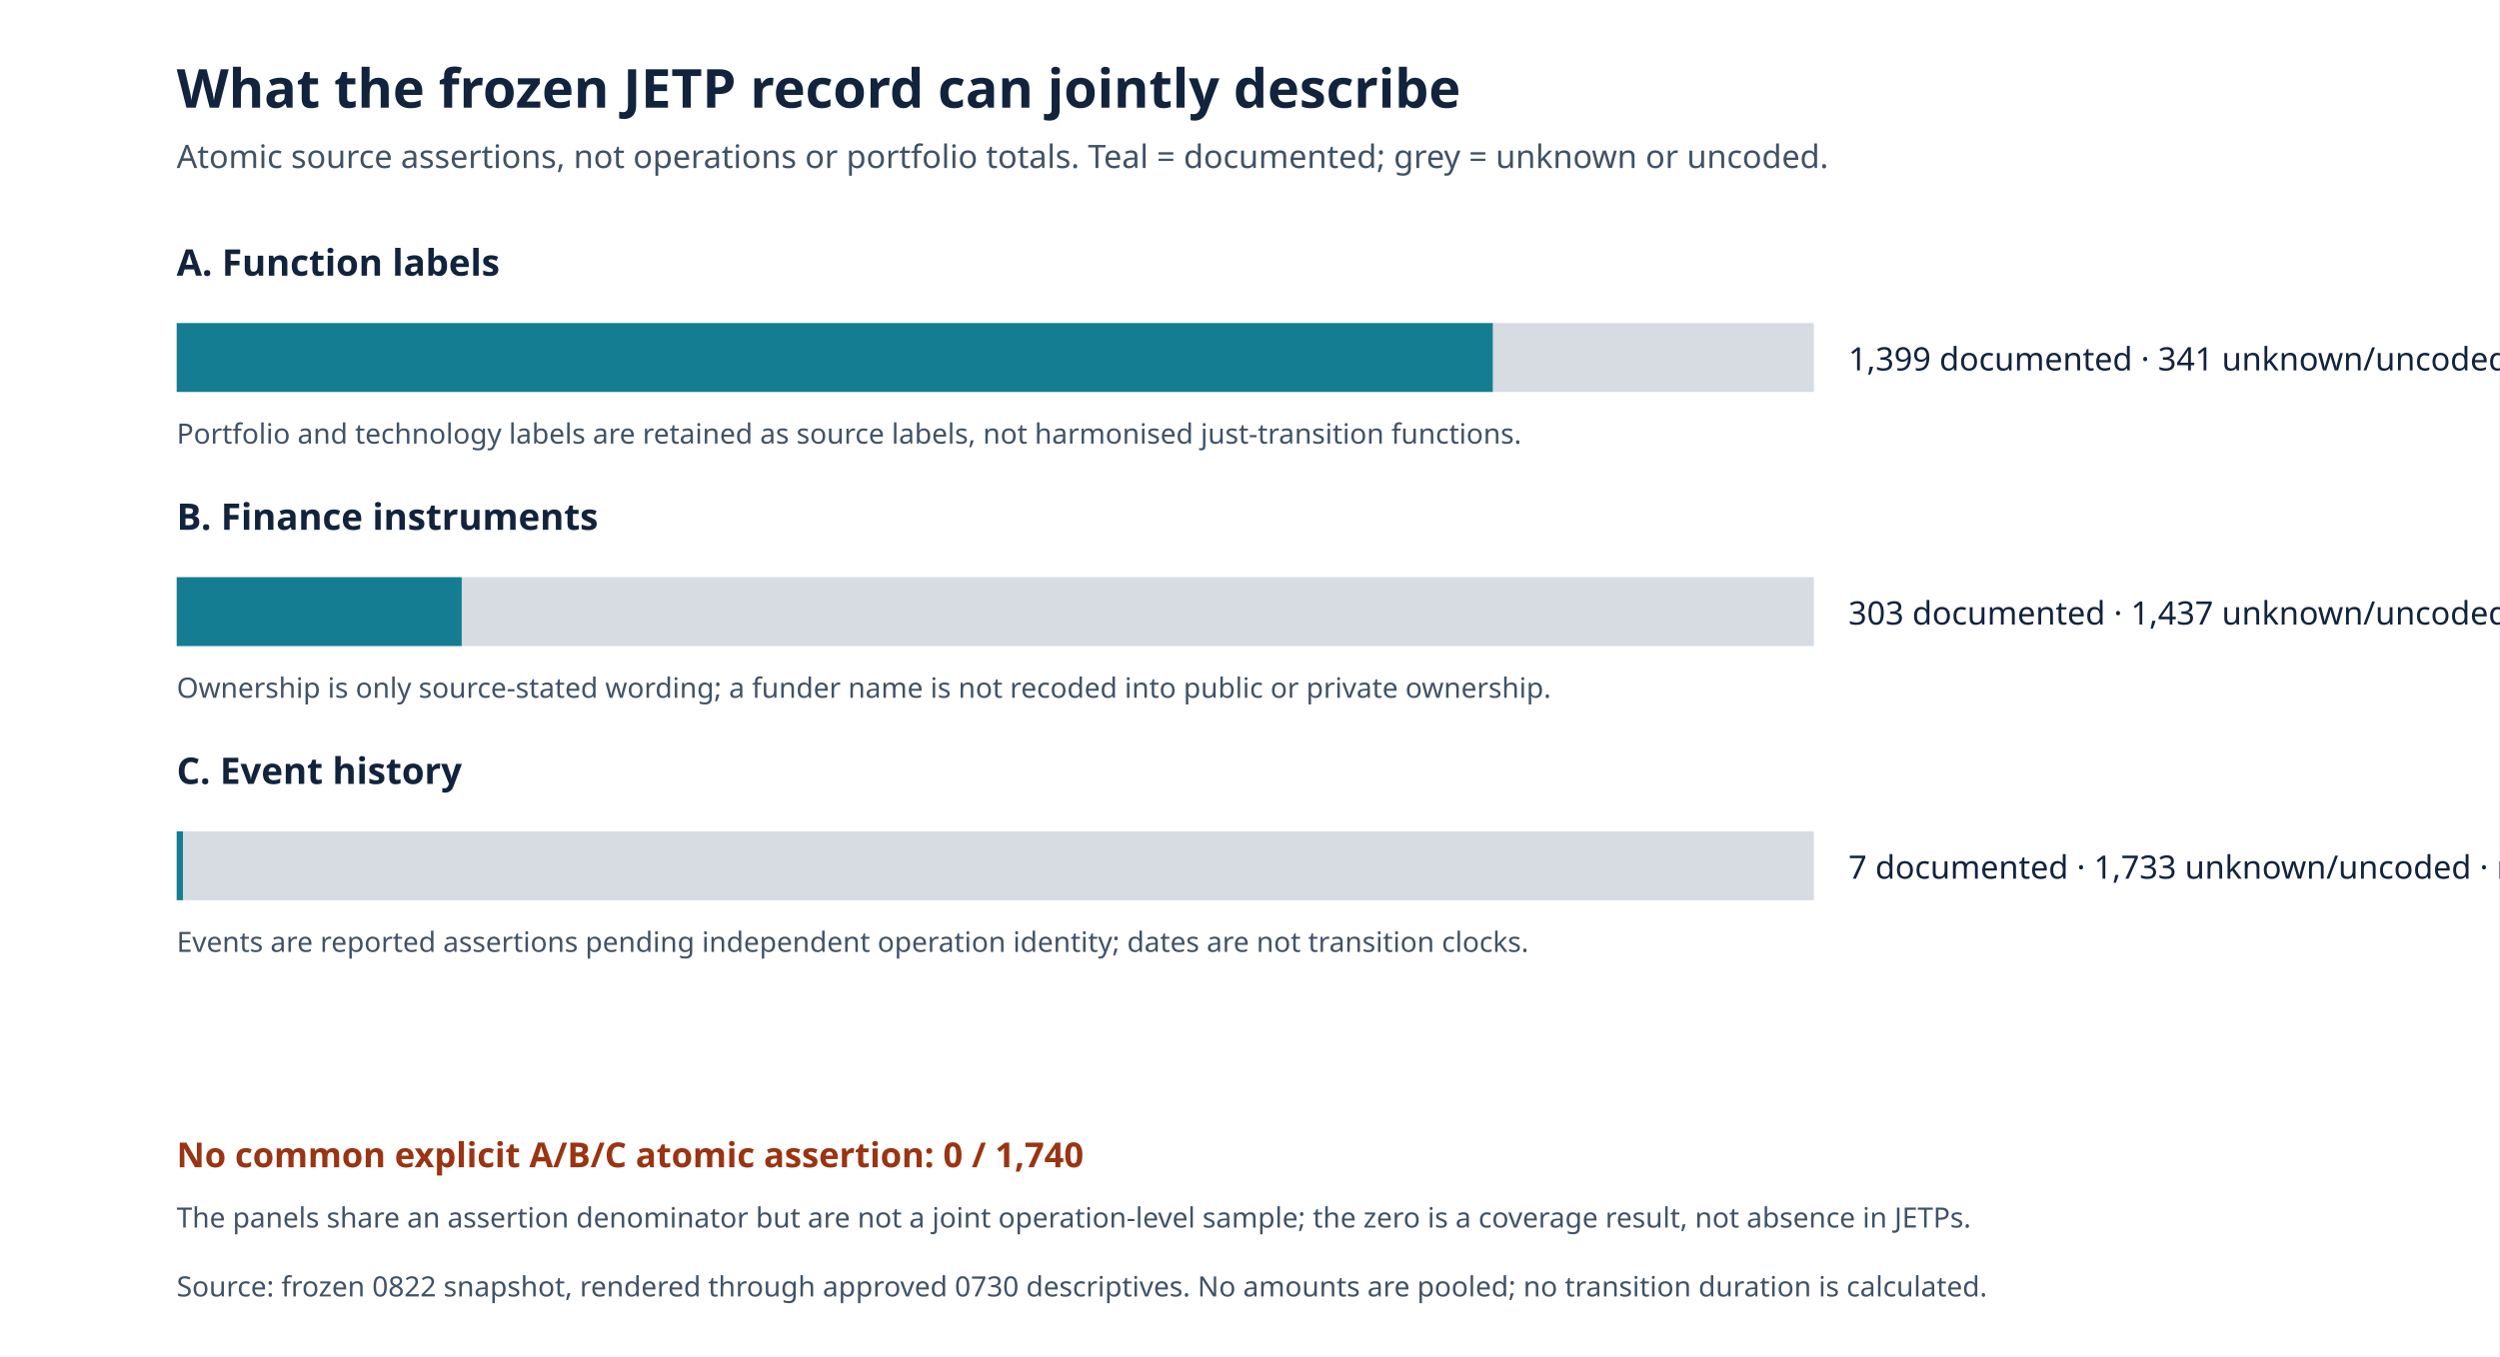
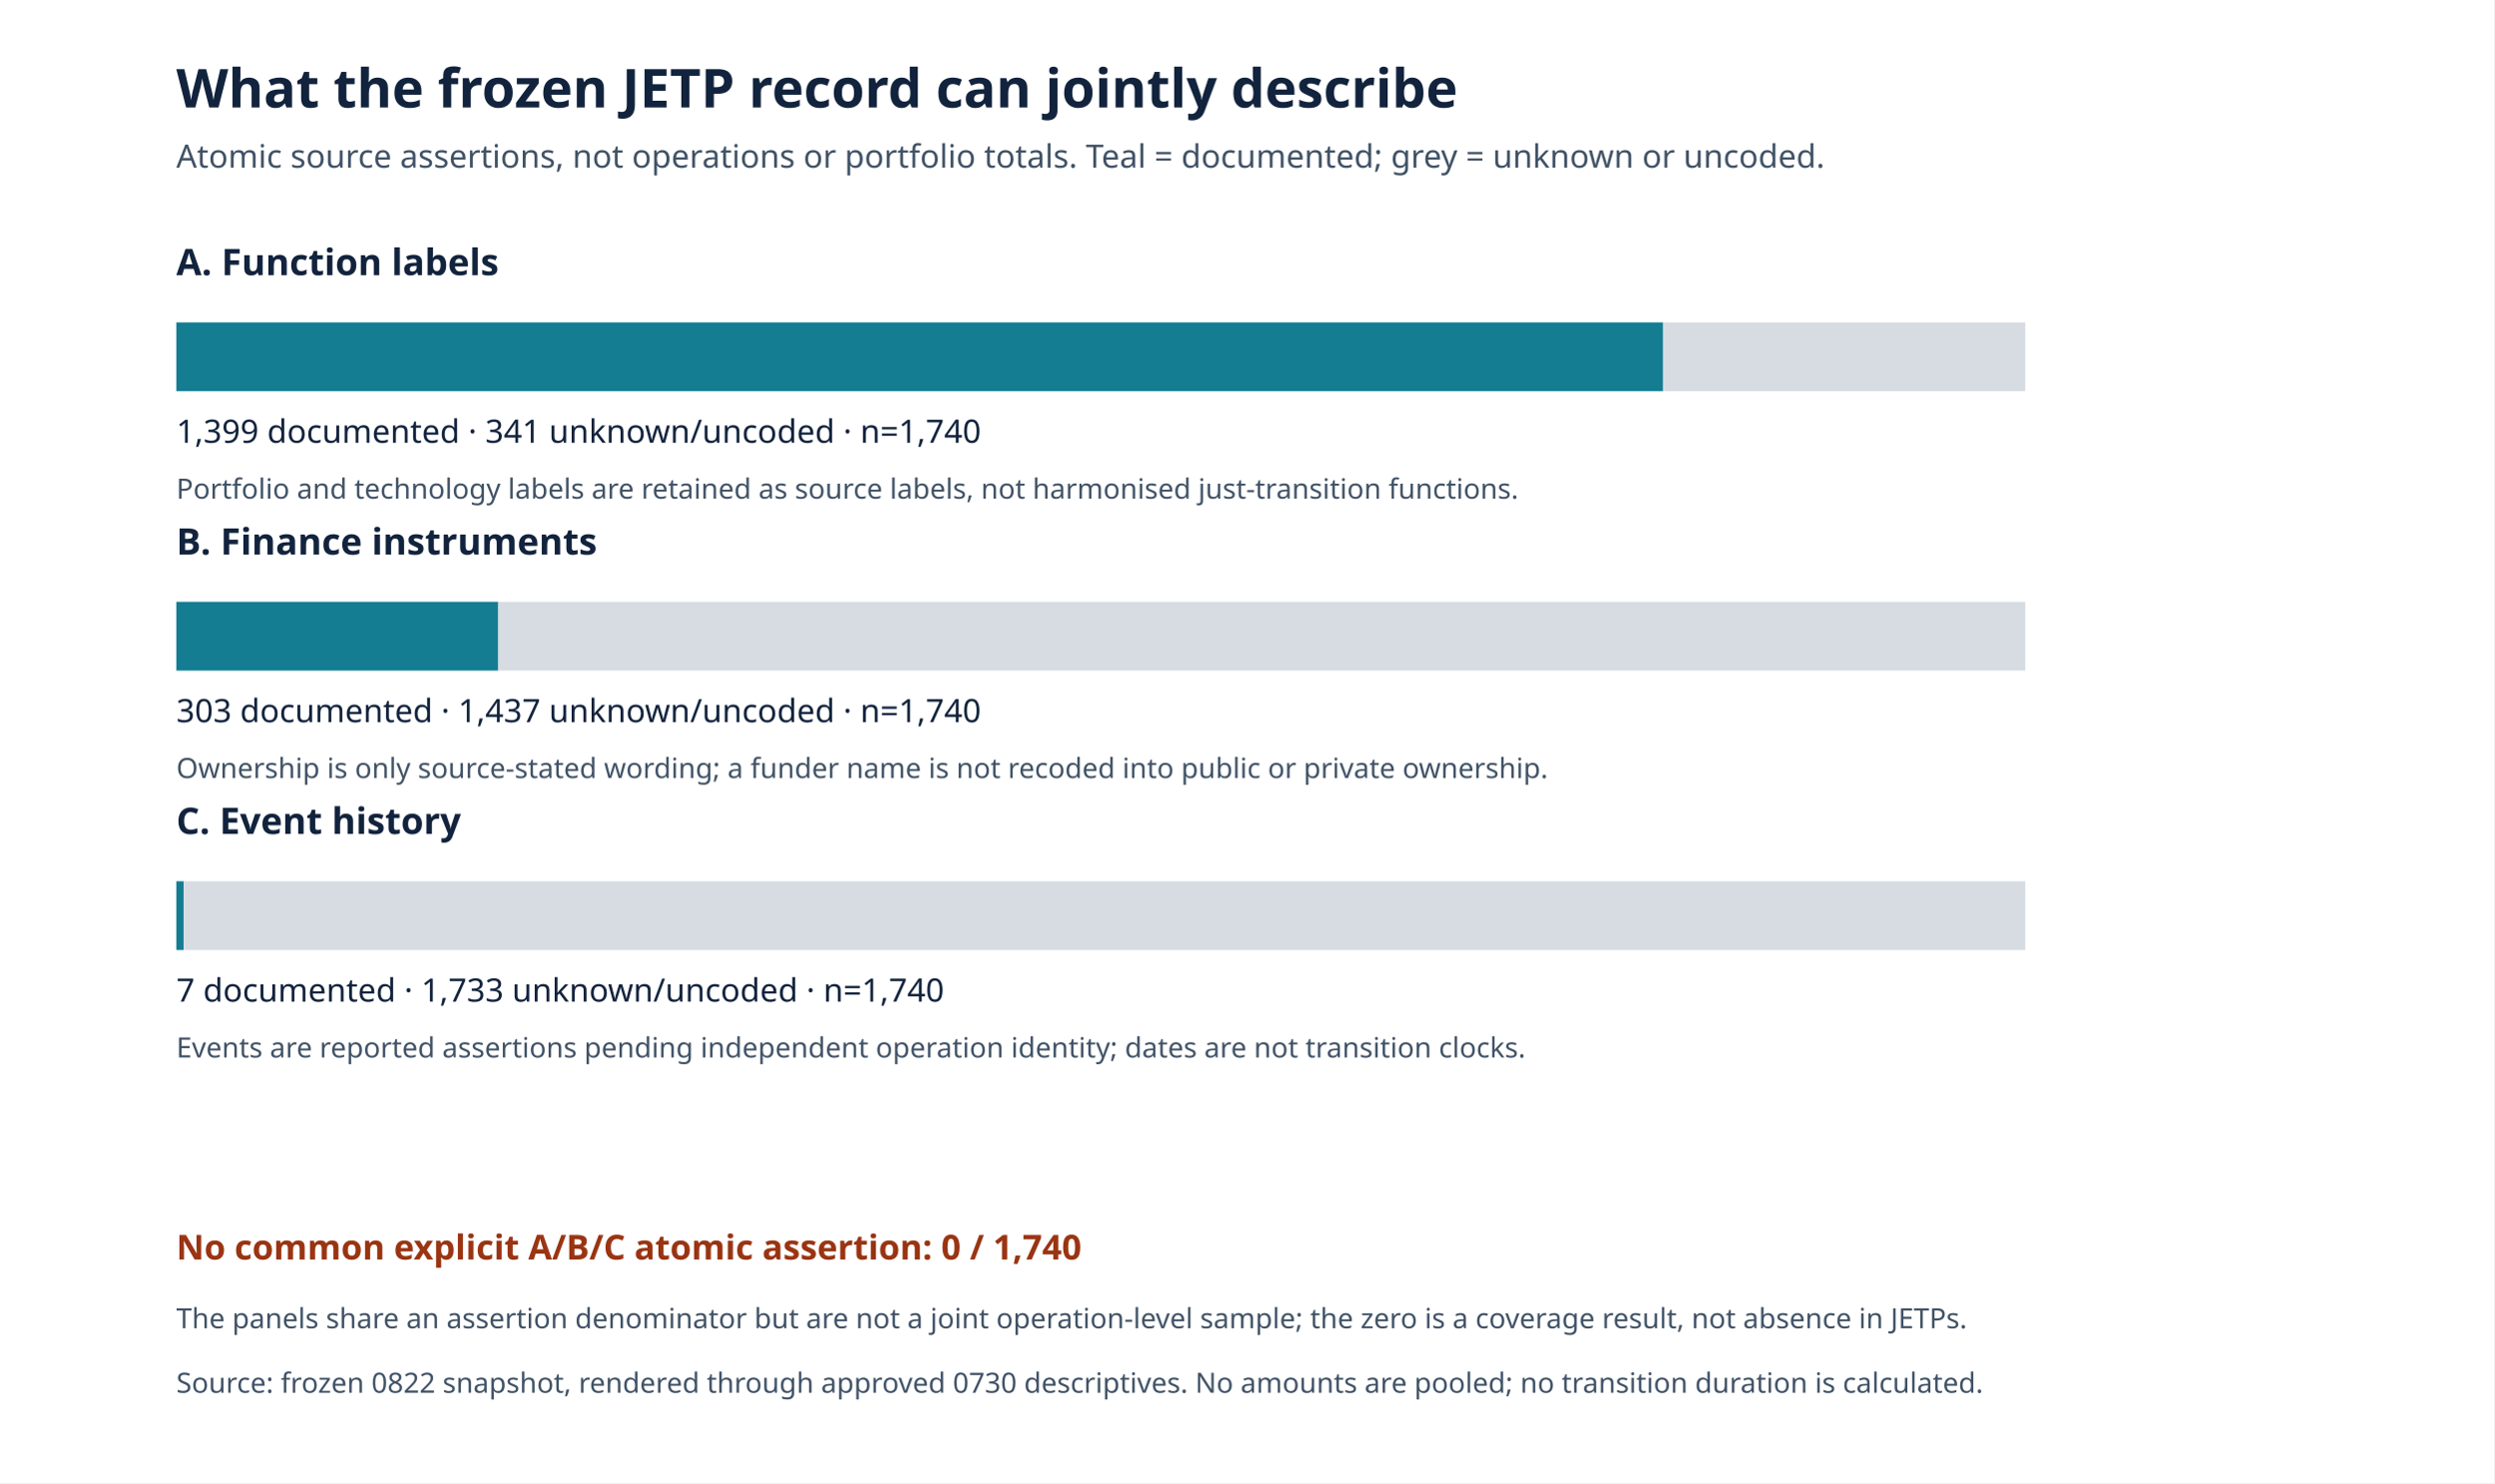
- <svg xmlns="http://www.w3.org/2000/svg" width="1160" height="630" viewBox="0 0 1160 630" role="img" aria-labelledby="title desc">
+ <svg xmlns="http://www.w3.org/2000/svg" width="1160" height="690" viewBox="0 0 1160 690" role="img" aria-labelledby="title desc">
  <style>.title{font:700 25px sans-serif;fill:#12233d}.subtitle{font:15px sans-serif;fill:#405266}.panel{font:700 17px sans-serif;fill:#12233d}.value{font:15px sans-serif;fill:#12233d}.note{font:13px sans-serif;fill:#405266}.foot{font:700 16px sans-serif;fill:#9a3412}.documented{fill:#147d92}.unknown{fill:#d6dce2}</style>
  <rect width="100%" height="100%" fill="white" />
-   <text x="82" y="50" class="title">What the frozen JETP record can jointly describe</text>
-   <text x="82" y="78" class="subtitle">Atomic source assertions, not operations or portfolio totals. Teal = documented; grey = unknown or uncoded.</text>
-   <text x="82" y="128" class="panel">A. Function labels</text>
-   <rect x="82" y="150" width="611.057" height="32" class="documented" />
-   <rect x="693.057" y="150" width="148.943" height="32" class="unknown" />
-   <text x="858" y="172" class="value">1,399 documented · 341 unknown/uncoded · n=1,740</text>
-   <text x="82" y="206" class="note">Portfolio and technology labels are retained as source labels, not harmonised just-transition functions.</text>
-   <text x="82" y="246" class="panel">B. Finance instruments</text>
-   <rect x="82" y="268" width="132.345" height="32" class="documented" />
-   <rect x="214.345" y="268" width="627.655" height="32" class="unknown" />
-   <text x="858" y="290" class="value">303 documented · 1,437 unknown/uncoded · n=1,740</text>
-   <text x="82" y="324" class="note">Ownership is only source-stated wording; a funder name is not recoded into public or private ownership.</text>
-   <text x="82" y="364" class="panel">C. Event history</text>
-   <rect x="82" y="386" width="3.057" height="32" class="documented" />
-   <rect x="85.057" y="386" width="756.943" height="32" class="unknown" />
-   <text x="858" y="408" class="value">7 documented · 1,733 unknown/uncoded · n=1,740</text>
-   <text x="82" y="442" class="note">Events are reported assertions pending independent operation identity; dates are not transition clocks.</text>
-   <text x="82" y="542" class="foot">No common explicit A/B/C atomic assertion: 0 / 1,740</text>
-   <text x="82" y="570" class="note">The panels share an assertion denominator but are not a joint operation-level sample; the zero is a coverage result, not absence in JETPs.</text>
-   <text x="82" y="602" class="note">Source: frozen 0822 snapshot, rendered through approved 0730 descriptives. No amounts are pooled; no transition duration is calculated.</text>
+   <text x="82" y="50" class="title" textLength="744.000" lengthAdjust="spacingAndGlyphs">What the frozen JETP record can jointly describe</text>
+   <text x="82" y="78" class="subtitle" textLength="995.100" lengthAdjust="spacingAndGlyphs">Atomic source assertions, not operations or portfolio totals. Teal = documented; grey = unknown or uncoded.</text>
+   <text x="82" y="128" class="panel" textLength="189.720" lengthAdjust="spacingAndGlyphs">A. Function labels</text>
+   <rect x="82" y="150" width="691.460" height="32" class="documented" />
+   <rect x="773.460" y="150" width="168.540" height="32" class="unknown" />
+   <text x="82" y="206" class="value" textLength="446.400" lengthAdjust="spacingAndGlyphs">1,399 documented · 341 unknown/uncoded · n=1,740</text>
+   <text x="82" y="232" class="note" textLength="838.240" lengthAdjust="spacingAndGlyphs">Portfolio and technology labels are retained as source labels, not harmonised just-transition functions.</text>
+   <text x="82" y="258" class="panel" textLength="231.880" lengthAdjust="spacingAndGlyphs">B. Finance instruments</text>
+   <rect x="82" y="280" width="149.759" height="32" class="documented" />
+   <rect x="231.759" y="280" width="710.241" height="32" class="unknown" />
+   <text x="82" y="336" class="value" textLength="446.400" lengthAdjust="spacingAndGlyphs">303 documented · 1,437 unknown/uncoded · n=1,740</text>
+   <text x="82" y="362" class="note" textLength="830.180" lengthAdjust="spacingAndGlyphs">Ownership is only source-stated wording; a funder name is not recoded into public or private ownership.</text>
+   <text x="82" y="388" class="panel" textLength="168.640" lengthAdjust="spacingAndGlyphs">C. Event history</text>
+   <rect x="82" y="410" width="3.460" height="32" class="documented" />
+   <rect x="85.460" y="410" width="856.540" height="32" class="unknown" />
+   <text x="82" y="466" class="value" textLength="427.800" lengthAdjust="spacingAndGlyphs">7 documented · 1,733 unknown/uncoded · n=1,740</text>
+   <text x="82" y="492" class="note" textLength="830.180" lengthAdjust="spacingAndGlyphs">Events are reported assertions pending independent operation identity; dates are not transition clocks.</text>
+   <text x="82" y="586" class="foot" textLength="515.840" lengthAdjust="spacingAndGlyphs">No common explicit A/B/C atomic assertion: 0 / 1,740</text>
+   <text x="82" y="618" class="note" textLength="996.000" lengthAdjust="spacingAndGlyphs">The panels share an assertion denominator but are not a joint operation-level sample; the zero is a coverage result, not absence in JETPs.</text>
+   <text x="82" y="648" class="note" textLength="996.000" lengthAdjust="spacingAndGlyphs">Source: frozen 0822 snapshot, rendered through approved 0730 descriptives. No amounts are pooled; no transition duration is calculated.</text>
</svg>
